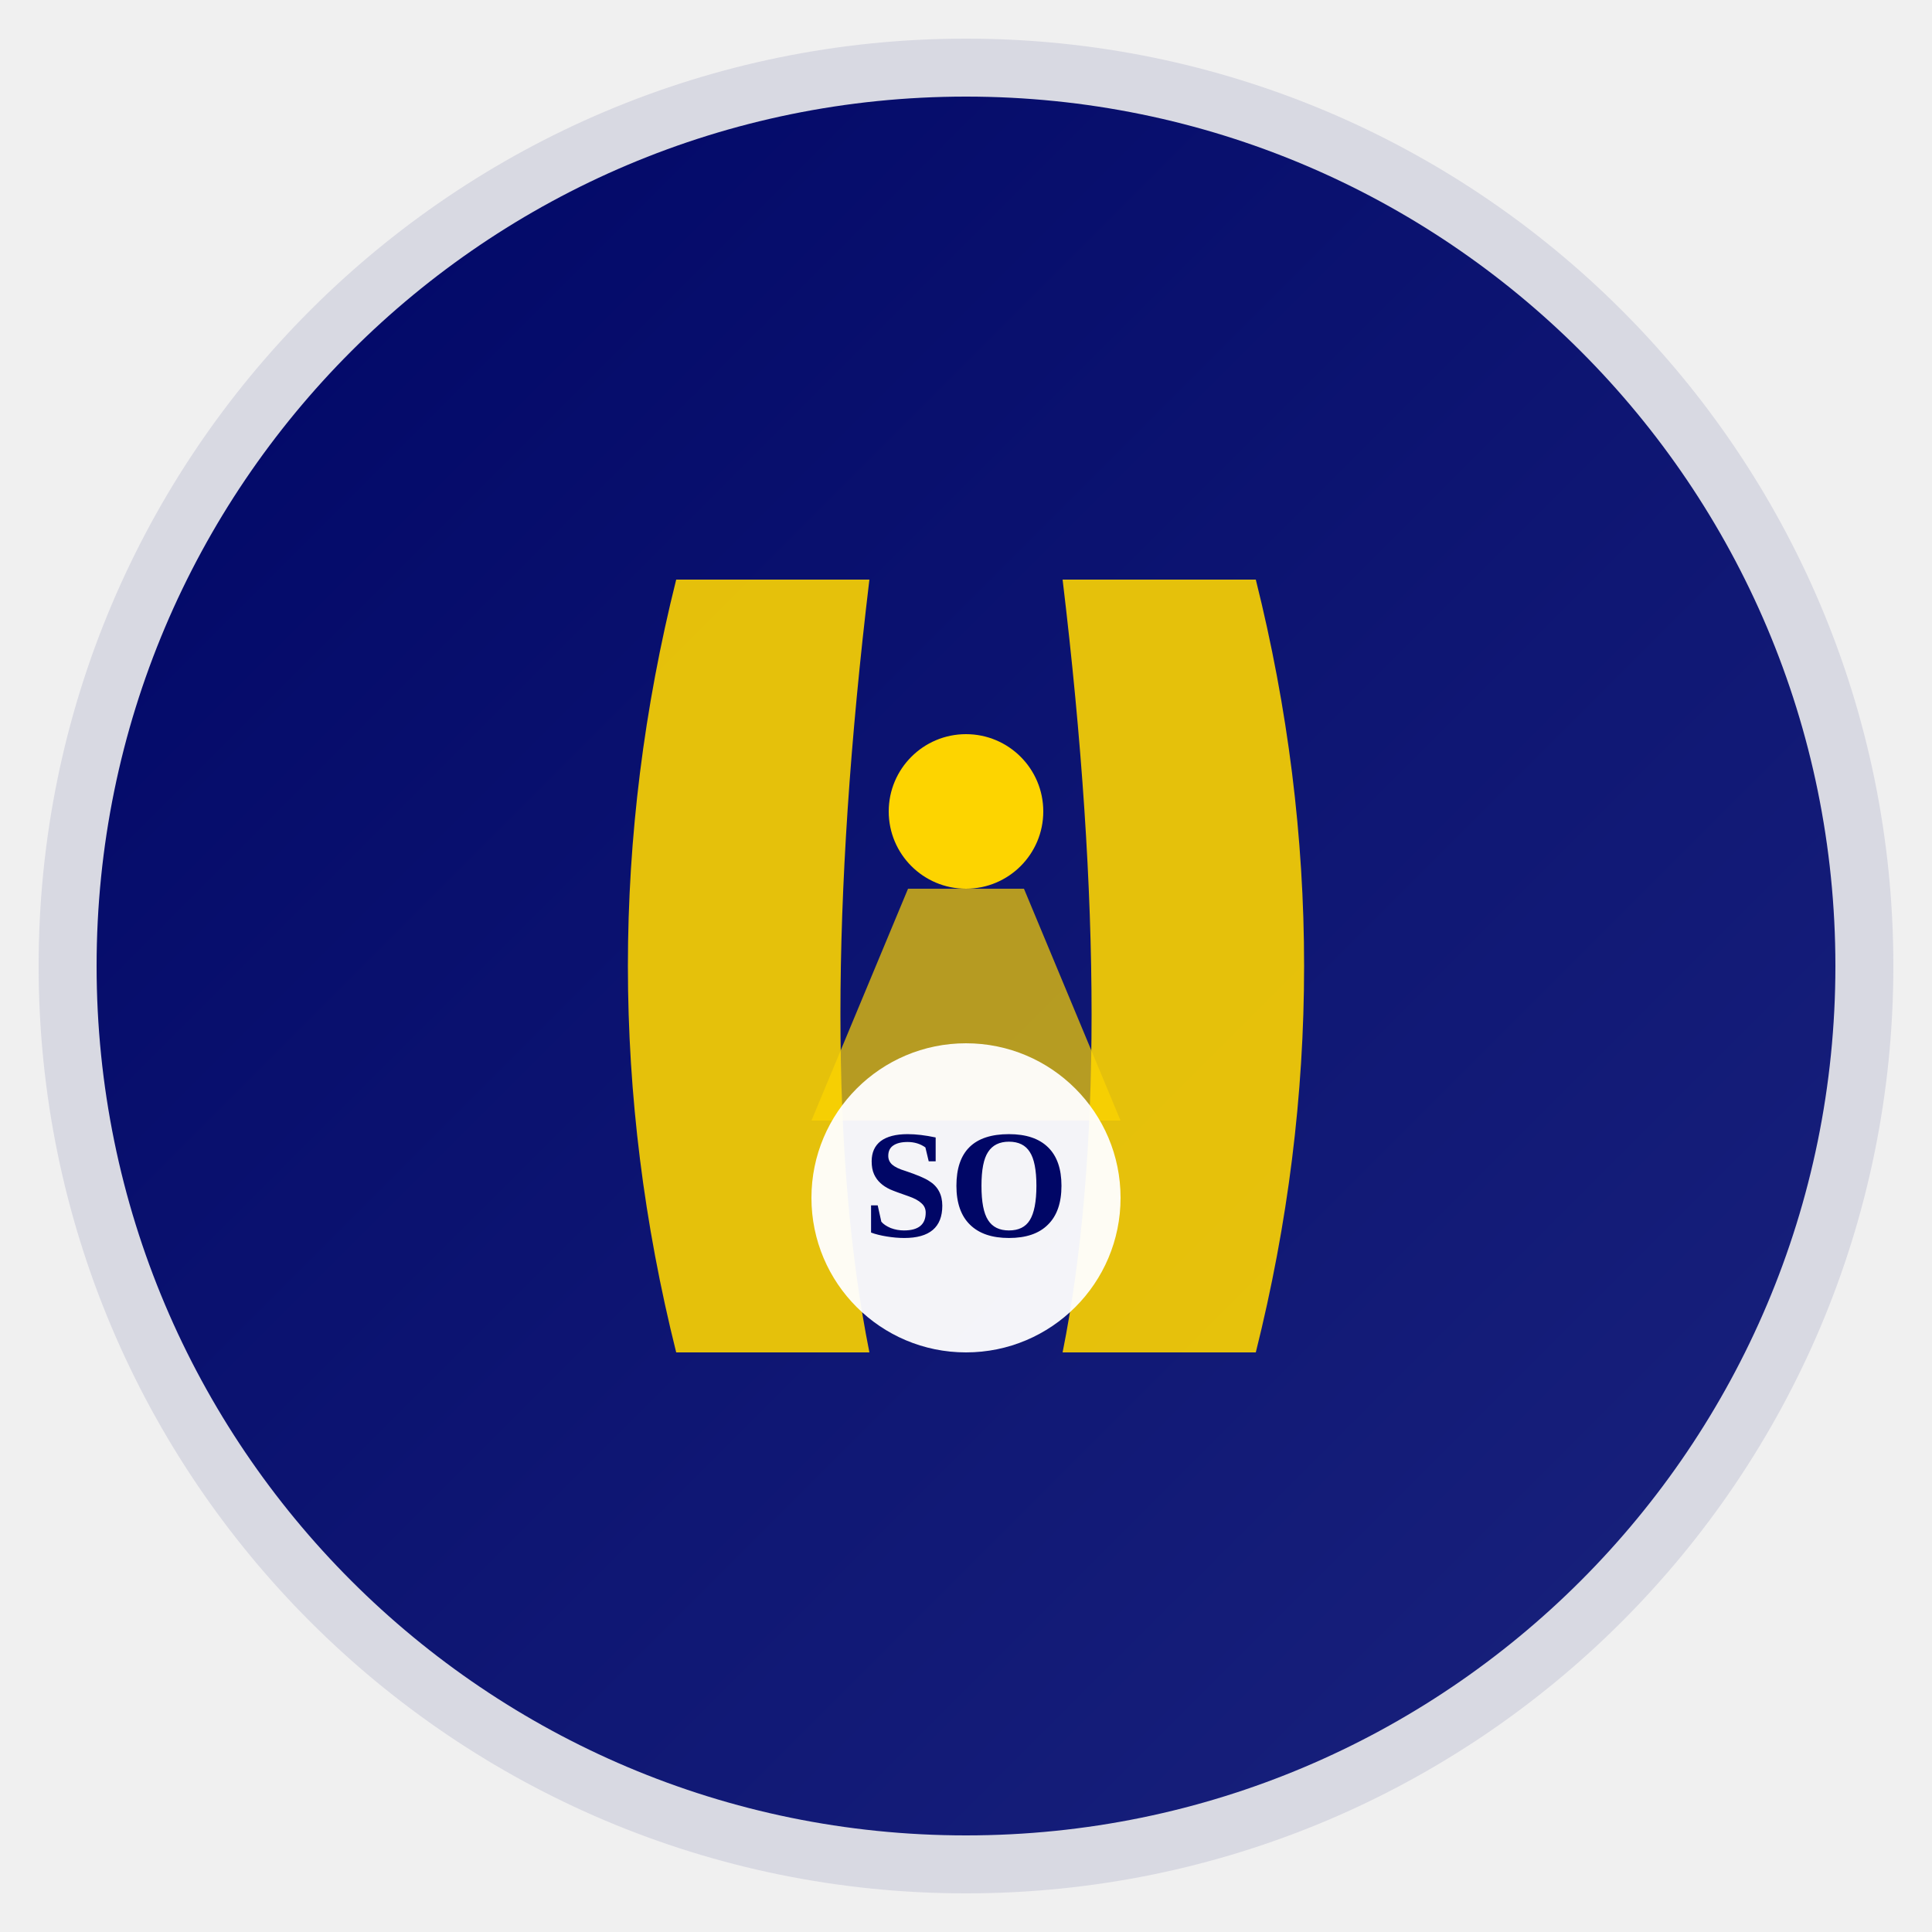
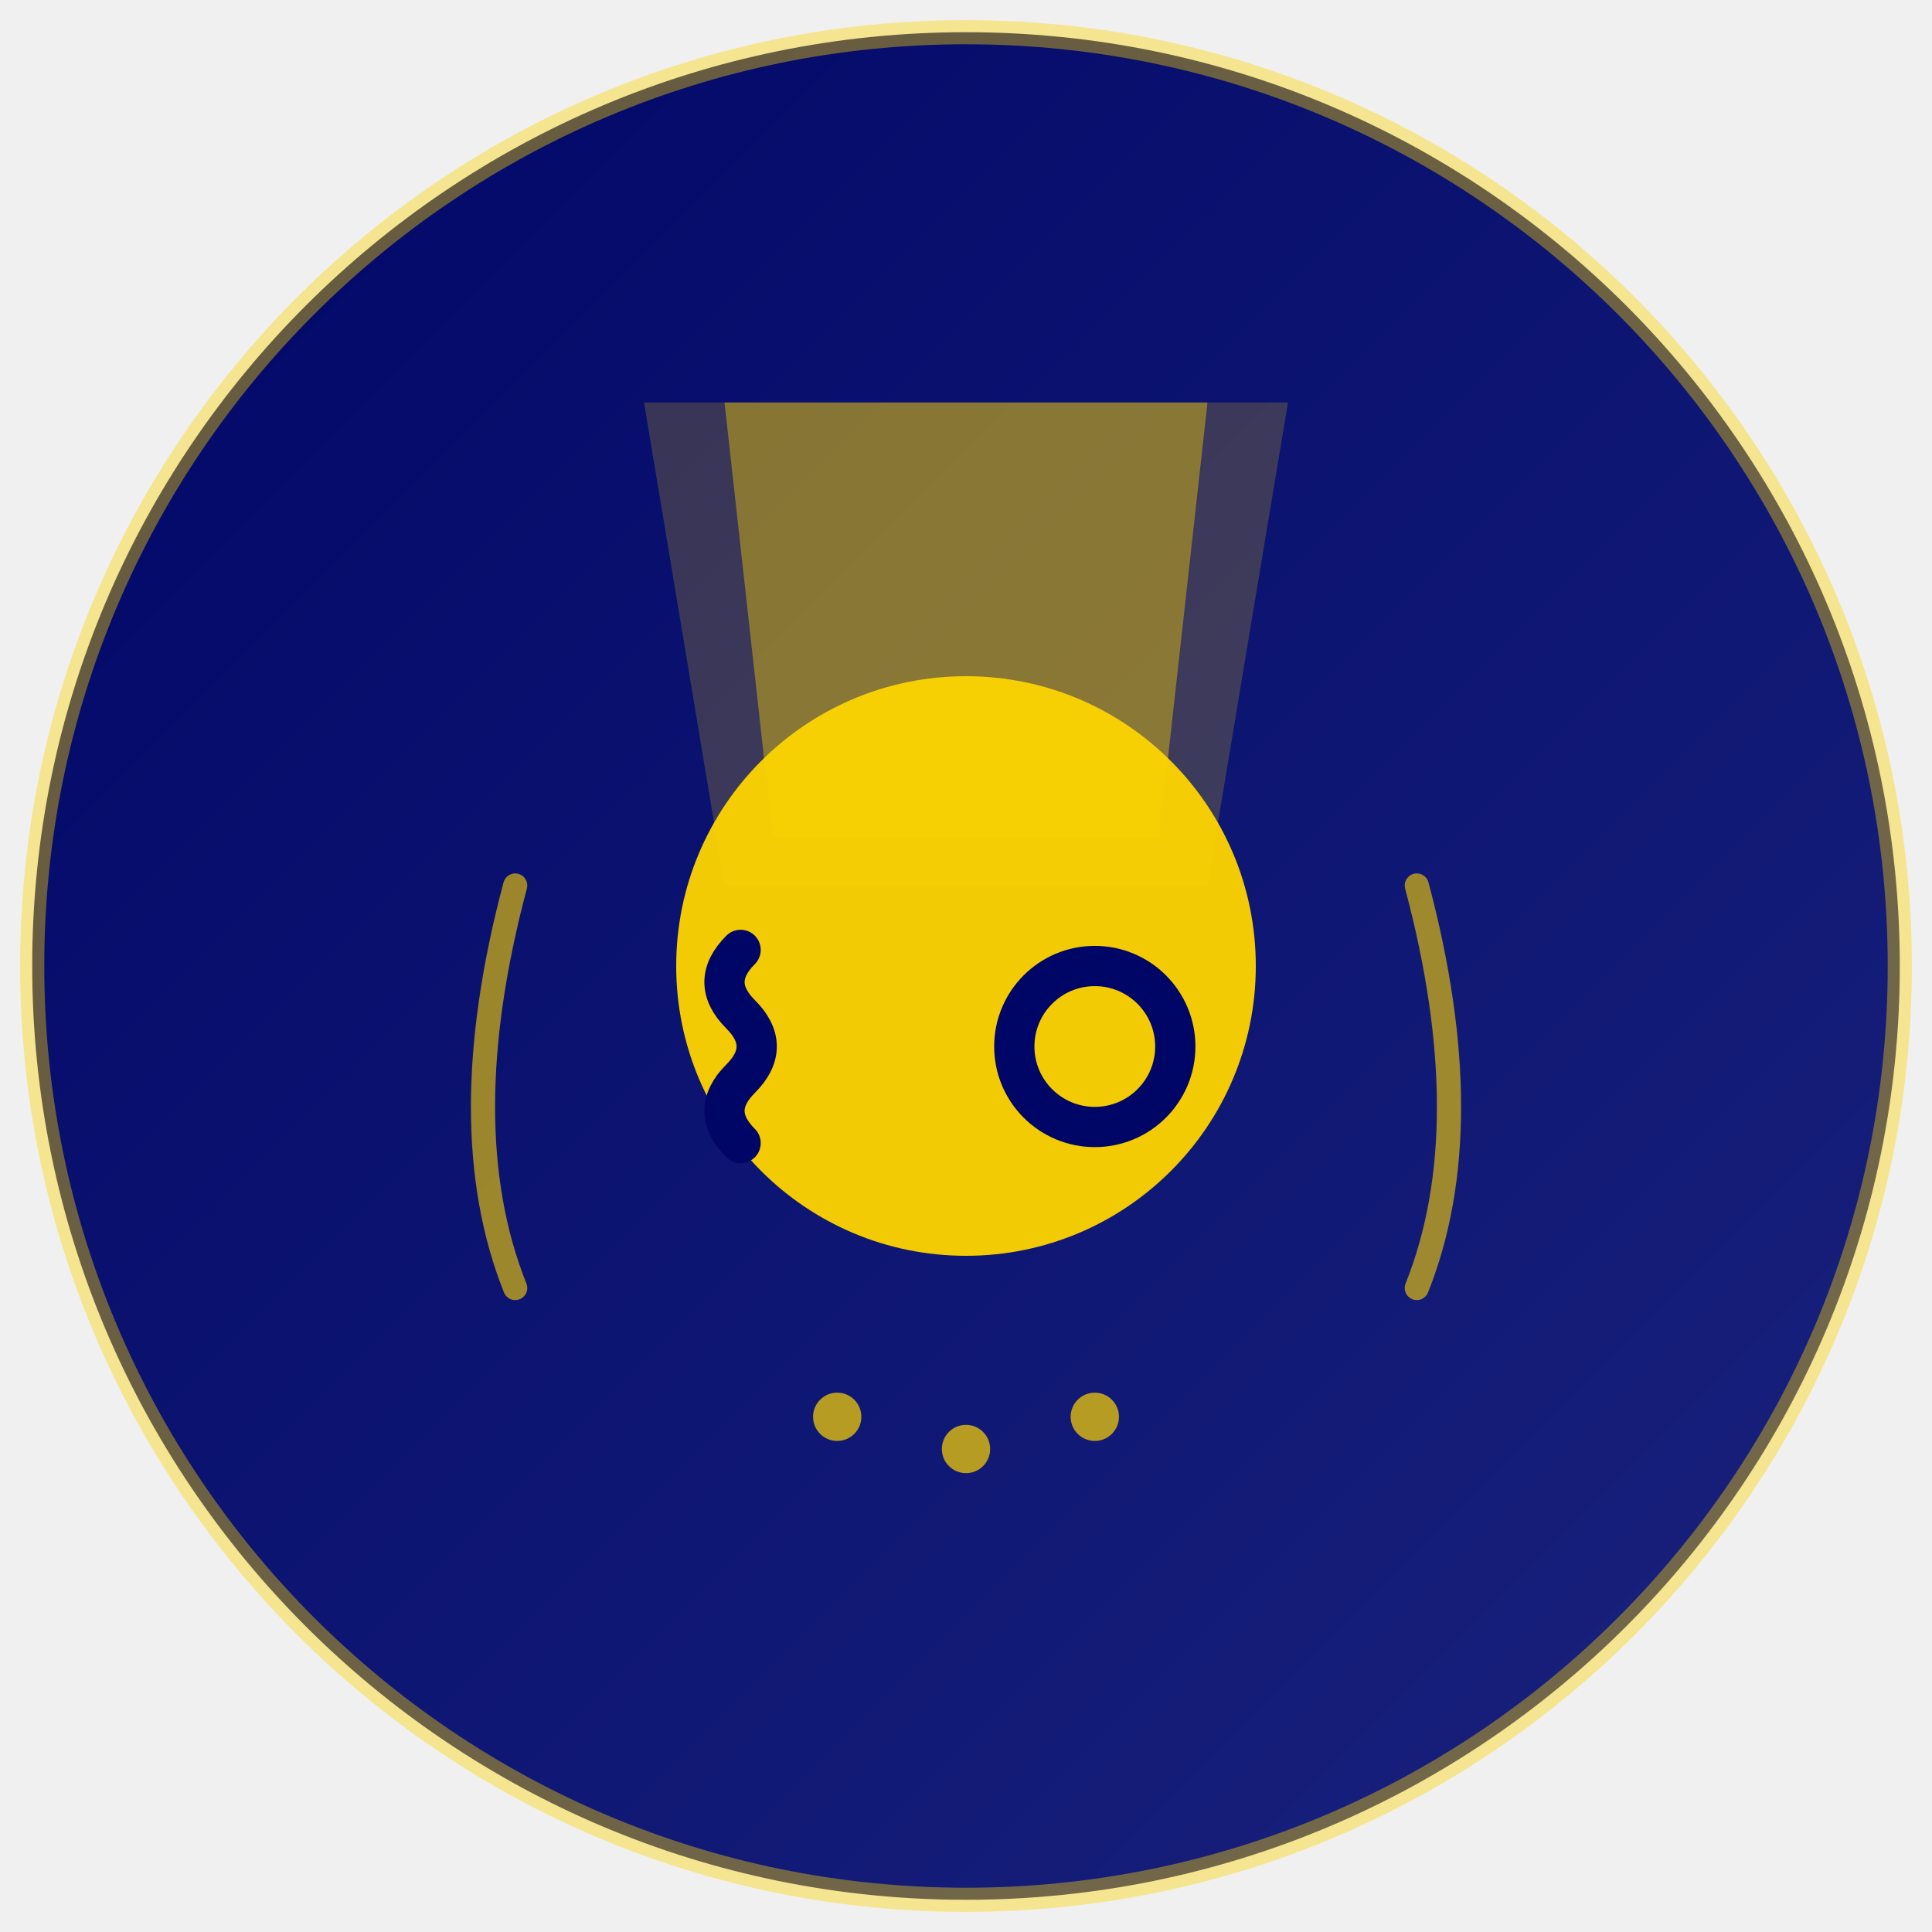
- <svg xmlns="http://www.w3.org/2000/svg" viewBox="0 0 100 100">
-   <circle cx="50" cy="50" r="48" fill="#000666" opacity="0.1" />
+ <svg xmlns="http://www.w3.org/2000/svg" viewBox="0 0 120 120">
  <defs>
-     <linearGradient id="logoGradient" x1="0%" y1="0%" x2="100%" y2="100%">
+     <linearGradient id="mainGrad" x1="0%" y1="0%" x2="100%" y2="100%">
      <stop offset="0%" style="stop-color:#000666;stop-opacity:1" />
      <stop offset="100%" style="stop-color:#1a237e;stop-opacity:1" />
    </linearGradient>
+     <filter id="glow">
+       <feGaussianBlur stdDeviation="2" result="coloredBlur" />
+       <feMerge>
+         <feMergeNode in="coloredBlur" />
+         <feMergeNode in="SourceGraphic" />
+       </feMerge>
+     </filter>
  </defs>
-   <circle cx="50" cy="50" r="45" fill="url(#logoGradient)" />
-   <g transform="translate(50, 50)">
-     <path d="M -15 -20 Q -20 0 -15 20 L -5 20 Q -8 5 -5 -20 Z" fill="#fdd400" opacity="0.9" />
-     <path d="M 15 -20 Q 20 0 15 20 L 5 20 Q 8 5 5 -20 Z" fill="#fdd400" opacity="0.9" />
-     <circle cx="0" cy="-8" r="4" fill="#fdd400" />
-     <path d="M -3 -4 L -8 8 L 8 8 L 3 -4 Z" fill="#fdd400" opacity="0.7" />
-     <circle cx="0" cy="12" r="8" fill="#ffffff" opacity="0.95" />
-     <text x="0" y="14" font-size="8" font-weight="bold" text-anchor="middle" fill="#000666">SO</text>
+   <circle cx="60" cy="60" r="58" fill="url(#mainGrad)" />
+   <g transform="translate(60, 60)">
+     <path d="M -20 -35 L 20 -35 L 15 -5 L -15 -5 Z" fill="#fdd400" opacity="0.2" />
+     <path d="M -15 -35 L 15 -35 L 12 -8 L -12 -8 Z" fill="#fdd400" opacity="0.4" />
+     <circle cx="0" cy="0" r="18" fill="#fdd400" opacity="0.95" />
+     <g transform="translate(0, 5)">
+       <g transform="translate(-10, 0)">
+         <path d="M -4 -6 Q -6 -4 -4 -2 Q -2 0 -4 2 Q -6 4 -4 6" fill="none" stroke="#000666" stroke-width="2.5" stroke-linecap="round" stroke-linejoin="round" />
+       </g>
+       <g transform="translate(8, 0)">
+         <circle cx="0" cy="0" r="5" fill="none" stroke="#000666" stroke-width="2.5" />
+       </g>
+     </g>
+     <g stroke="#fdd400" stroke-width="1.5" opacity="0.6">
+       <path d="M -28 -5 Q -32 10 -28 20" fill="none" stroke-linecap="round" />
+       <path d="M 28 -5 Q 32 10 28 20" fill="none" stroke-linecap="round" />
+     </g>
+     <circle cx="-8" cy="28" r="1.5" fill="#fdd400" opacity="0.7" />
+     <circle cx="0" cy="30" r="1.5" fill="#fdd400" opacity="0.7" />
+     <circle cx="8" cy="28" r="1.5" fill="#fdd400" opacity="0.7" />
  </g>
+   <circle cx="60" cy="60" r="58" fill="none" stroke="#fdd400" stroke-width="1.5" opacity="0.4" />
</svg>
